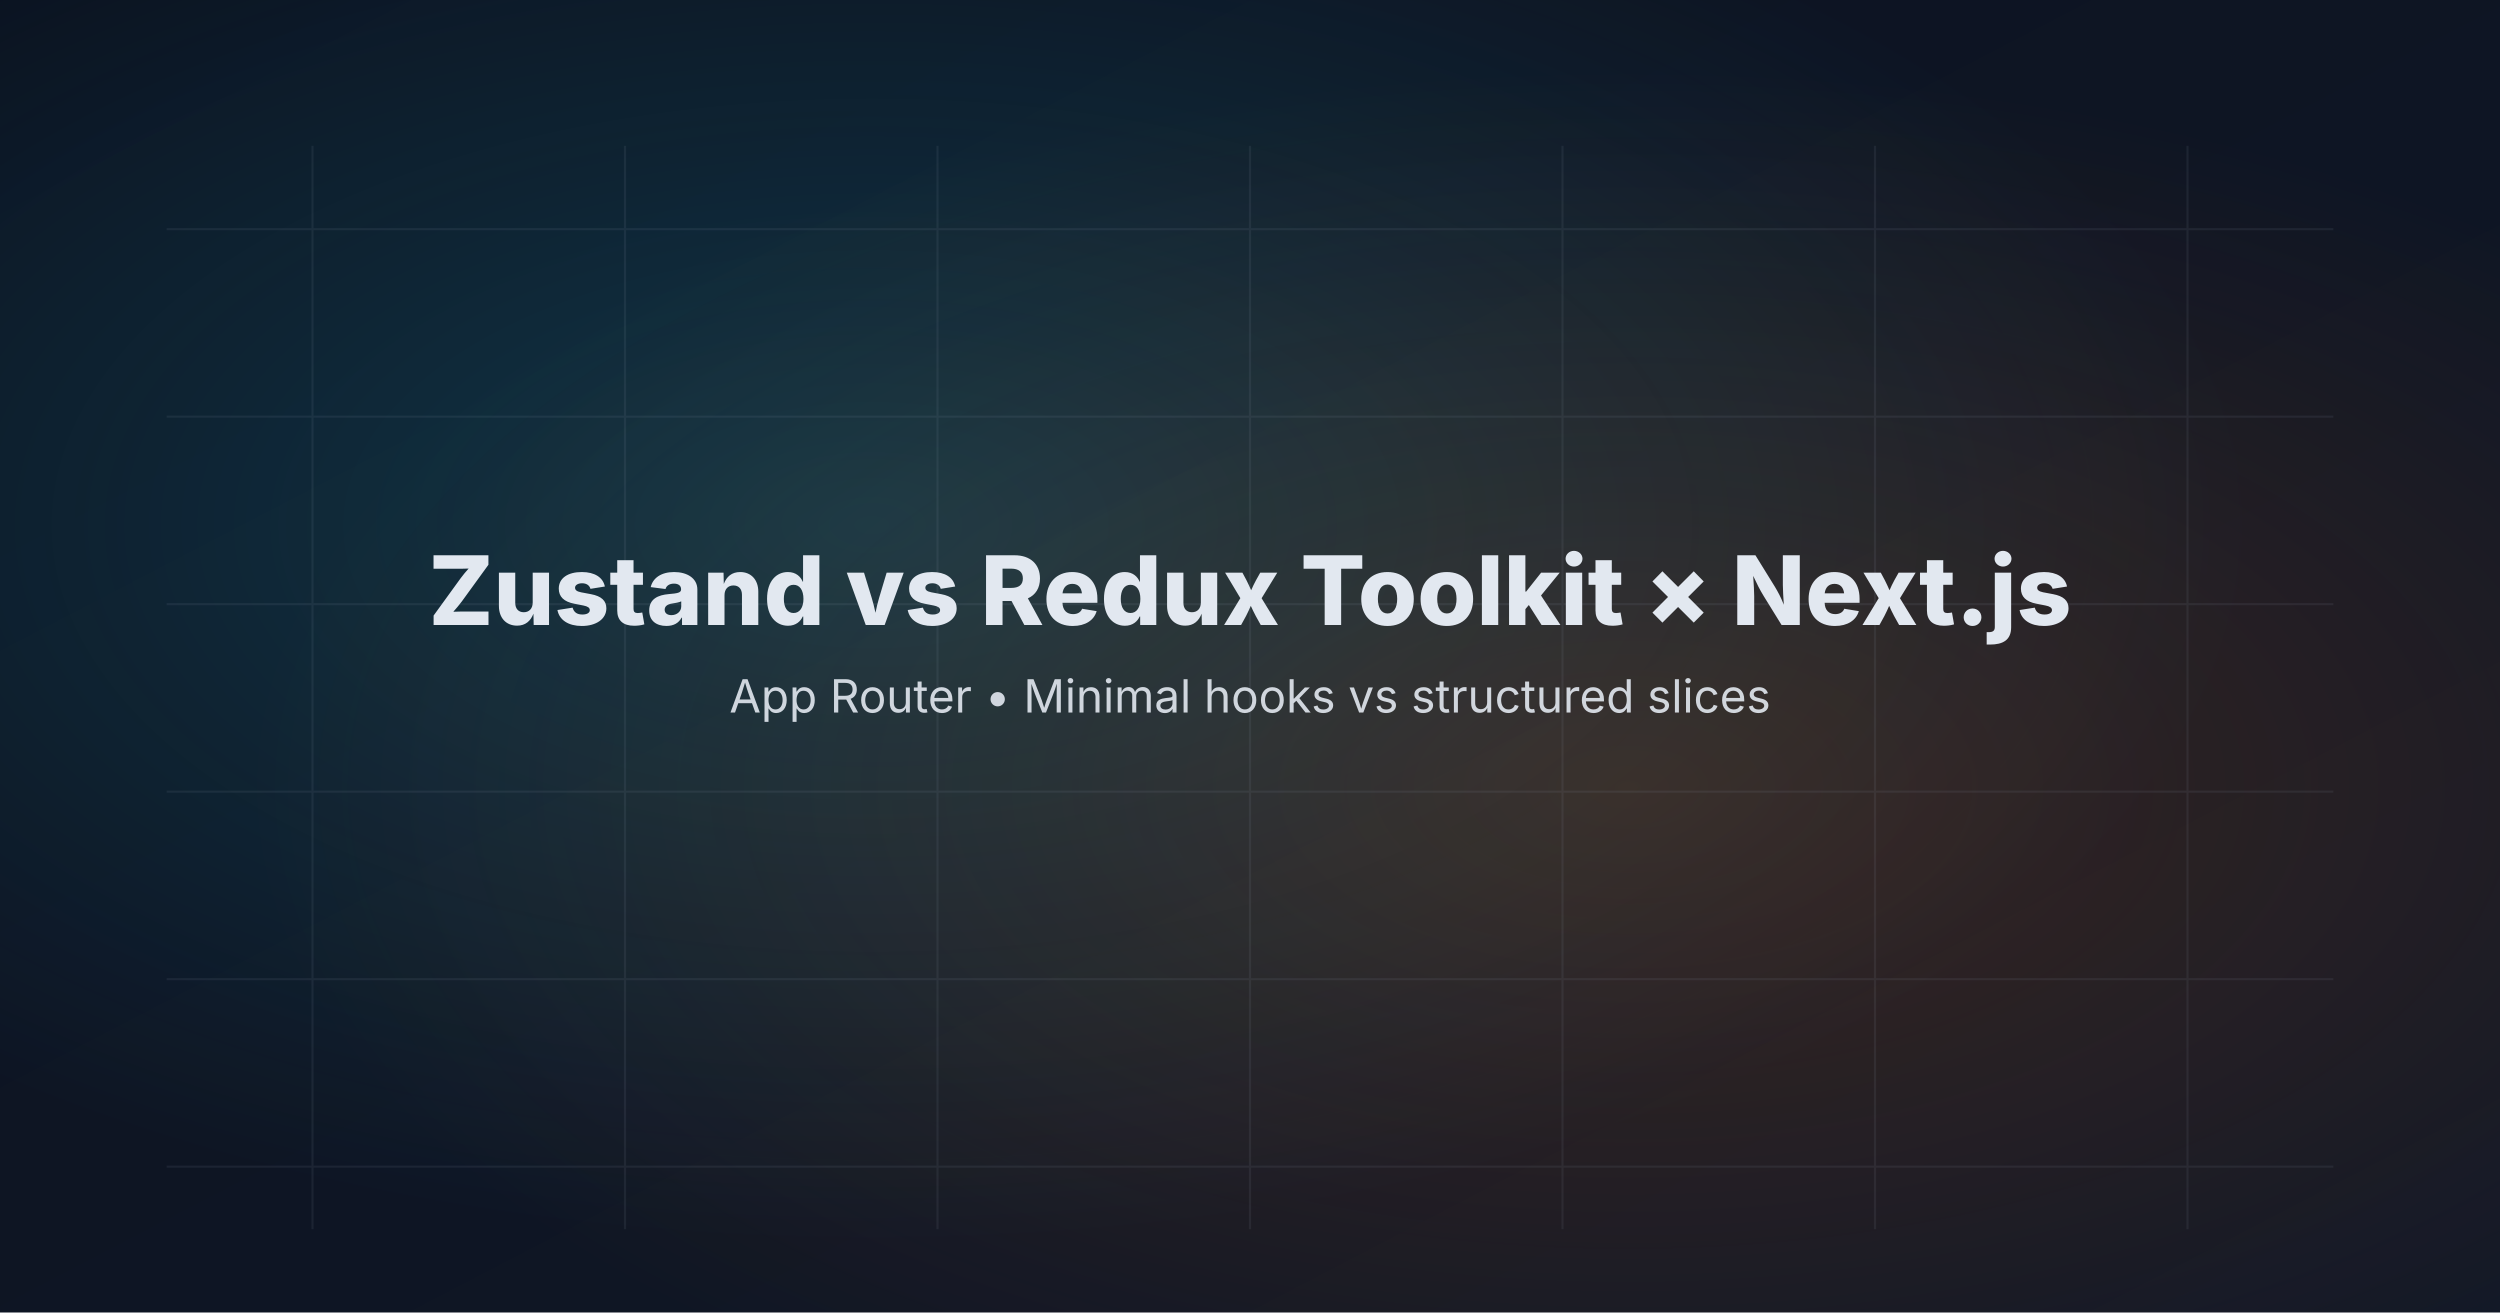
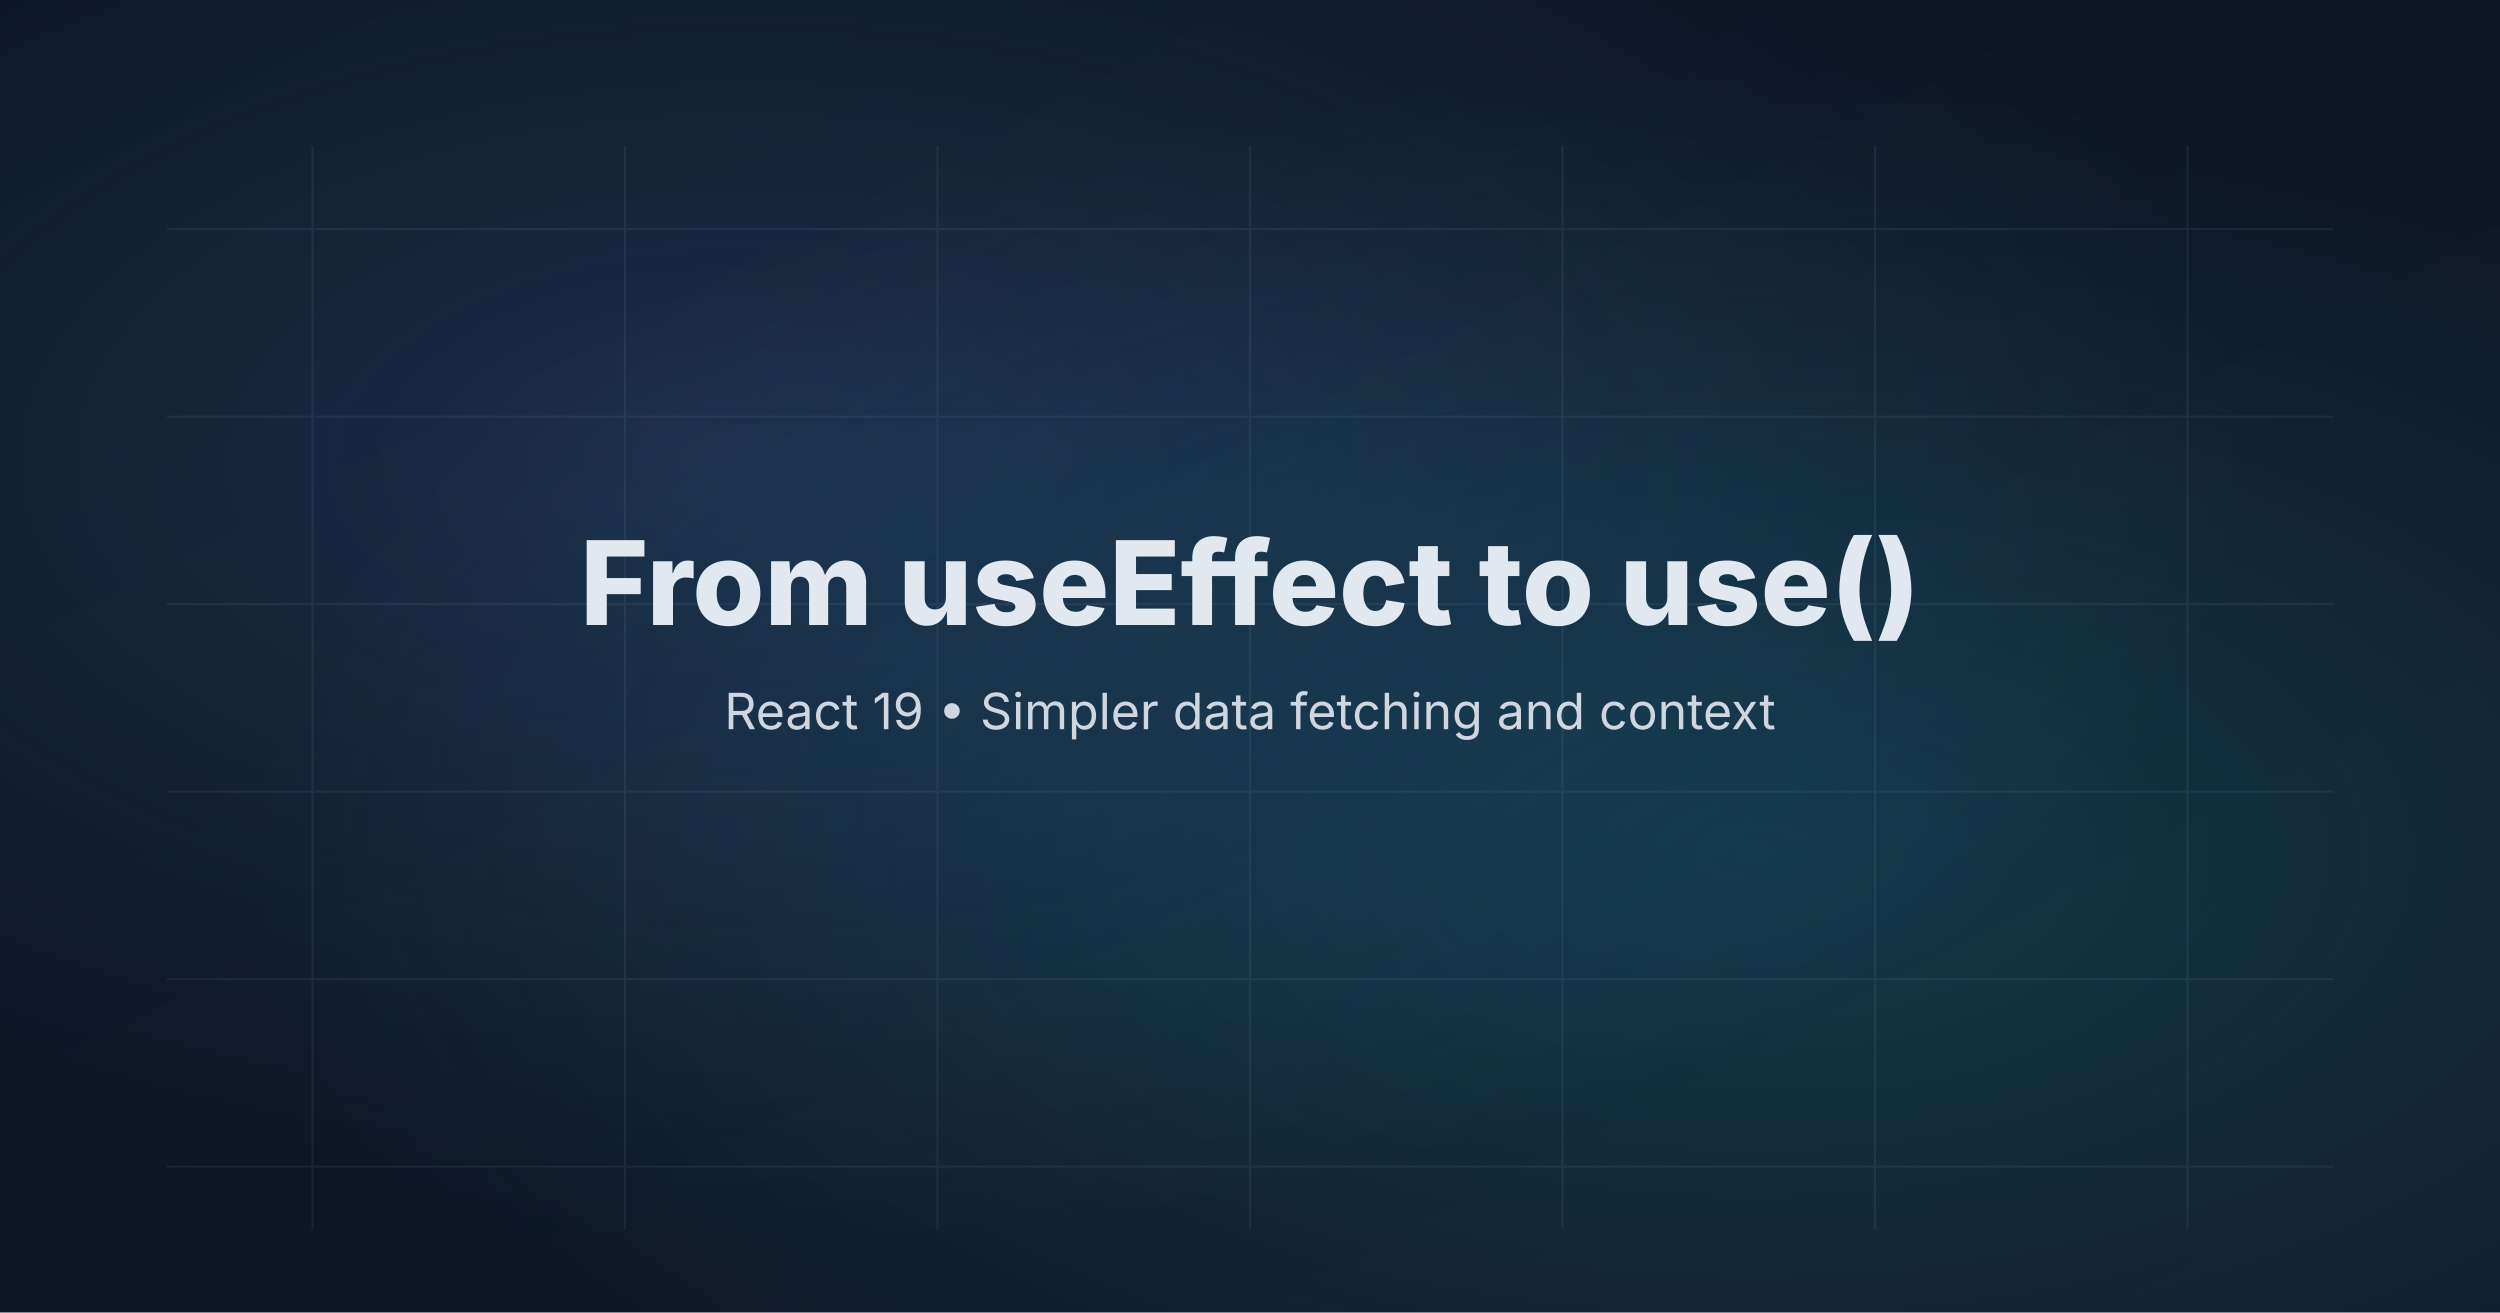
- <svg xmlns="http://www.w3.org/2000/svg" width="1200" height="630" viewBox="0 0 1200 630" role="img" aria-label="Zustand vs Redux Toolkit × Next.js cover">
+ <svg xmlns="http://www.w3.org/2000/svg" width="1200" height="630" viewBox="0 0 1200 630" role="img" aria-label="From useEffect to use() — React 19 cover">
  <defs>
    <linearGradient id="bg" x1="0" y1="0" x2="1" y2="1">
      <stop offset="0%" stop-color="#0b1220" />
      <stop offset="100%" stop-color="#111827" />
    </linearGradient>
-     <radialGradient id="glowLeft" cx="35%" cy="40%" r="55%">
+     <radialGradient id="glowBlue" cx="30%" cy="35%" r="60%">
+       <stop offset="0%" stop-color="#60a5fa" stop-opacity="0.18" />
+       <stop offset="100%" stop-color="#60a5fa" stop-opacity="0" />
+     </radialGradient>
+     <radialGradient id="glowCyan" cx="70%" cy="65%" r="60%">
      <stop offset="0%" stop-color="#22d3ee" stop-opacity="0.18" />
      <stop offset="100%" stop-color="#22d3ee" stop-opacity="0" />
    </radialGradient>
-     <radialGradient id="glowRight" cx="65%" cy="60%" r="55%">
-       <stop offset="0%" stop-color="#f97316" stop-opacity="0.18" />
-       <stop offset="100%" stop-color="#f97316" stop-opacity="0" />
-     </radialGradient>
  </defs>
  <rect width="1200" height="630" fill="url(#bg)" />
-   <rect width="1200" height="630" fill="url(#glowLeft)" />
-   <rect width="1200" height="630" fill="url(#glowRight)" />
+   <rect width="1200" height="630" fill="url(#glowBlue)" />
+   <rect width="1200" height="630" fill="url(#glowCyan)" />
  <g opacity="0.10" stroke="#94a3b8" stroke-width="1">
    <path d="M80 110 H1120" />
    <path d="M80 200 H1120" />
    <path d="M80 290 H1120" />
    <path d="M80 380 H1120" />
    <path d="M80 470 H1120" />
    <path d="M80 560 H1120" />
    <path d="M150 70 V590" />
    <path d="M300 70 V590" />
    <path d="M450 70 V590" />
    <path d="M600 70 V590" />
    <path d="M750 70 V590" />
    <path d="M900 70 V590" />
    <path d="M1050 70 V590" />
  </g>
  <g fill="#e2e8f0" font-family="Inter, system-ui, -apple-system, 'Segoe UI', Roboto, Ubuntu, Cantarell, 'Noto Sans', Helvetica, Arial">
-     <text x="600" y="300" text-anchor="middle" font-size="46" font-weight="800">Zustand vs Redux Toolkit × Next.js</text>
-     <text x="600" y="342" text-anchor="middle" font-size="22" opacity="0.9">App Router • Minimal hooks vs structured slices</text>
+     <text x="600" y="300" text-anchor="middle" font-size="56" font-weight="800">From useEffect to use()</text>
+     <text x="600" y="350" text-anchor="middle" font-size="24" opacity="0.9">React 19 • Simpler data fetching and context</text>
  </g>
</svg>
